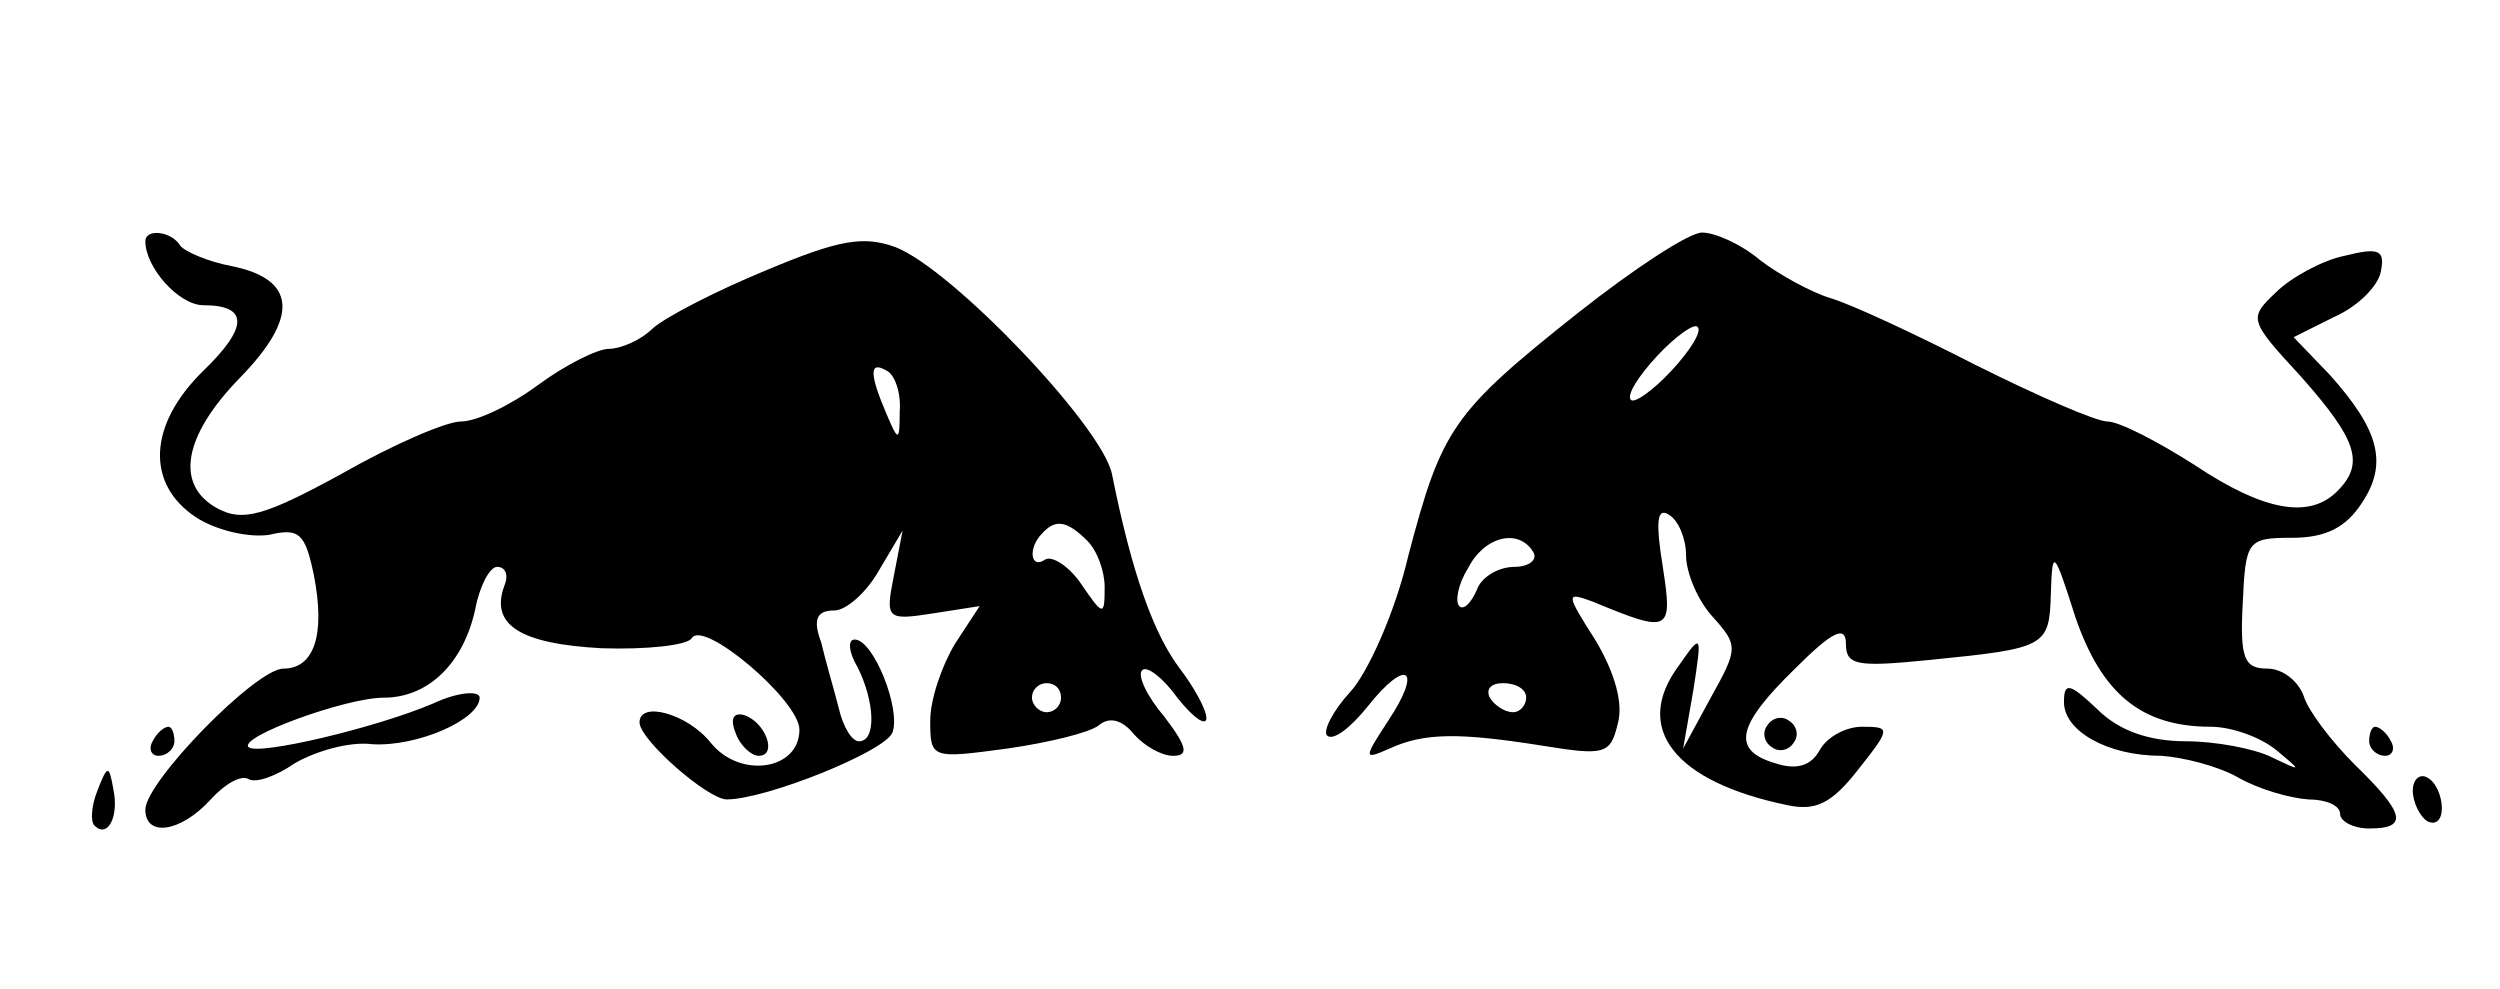
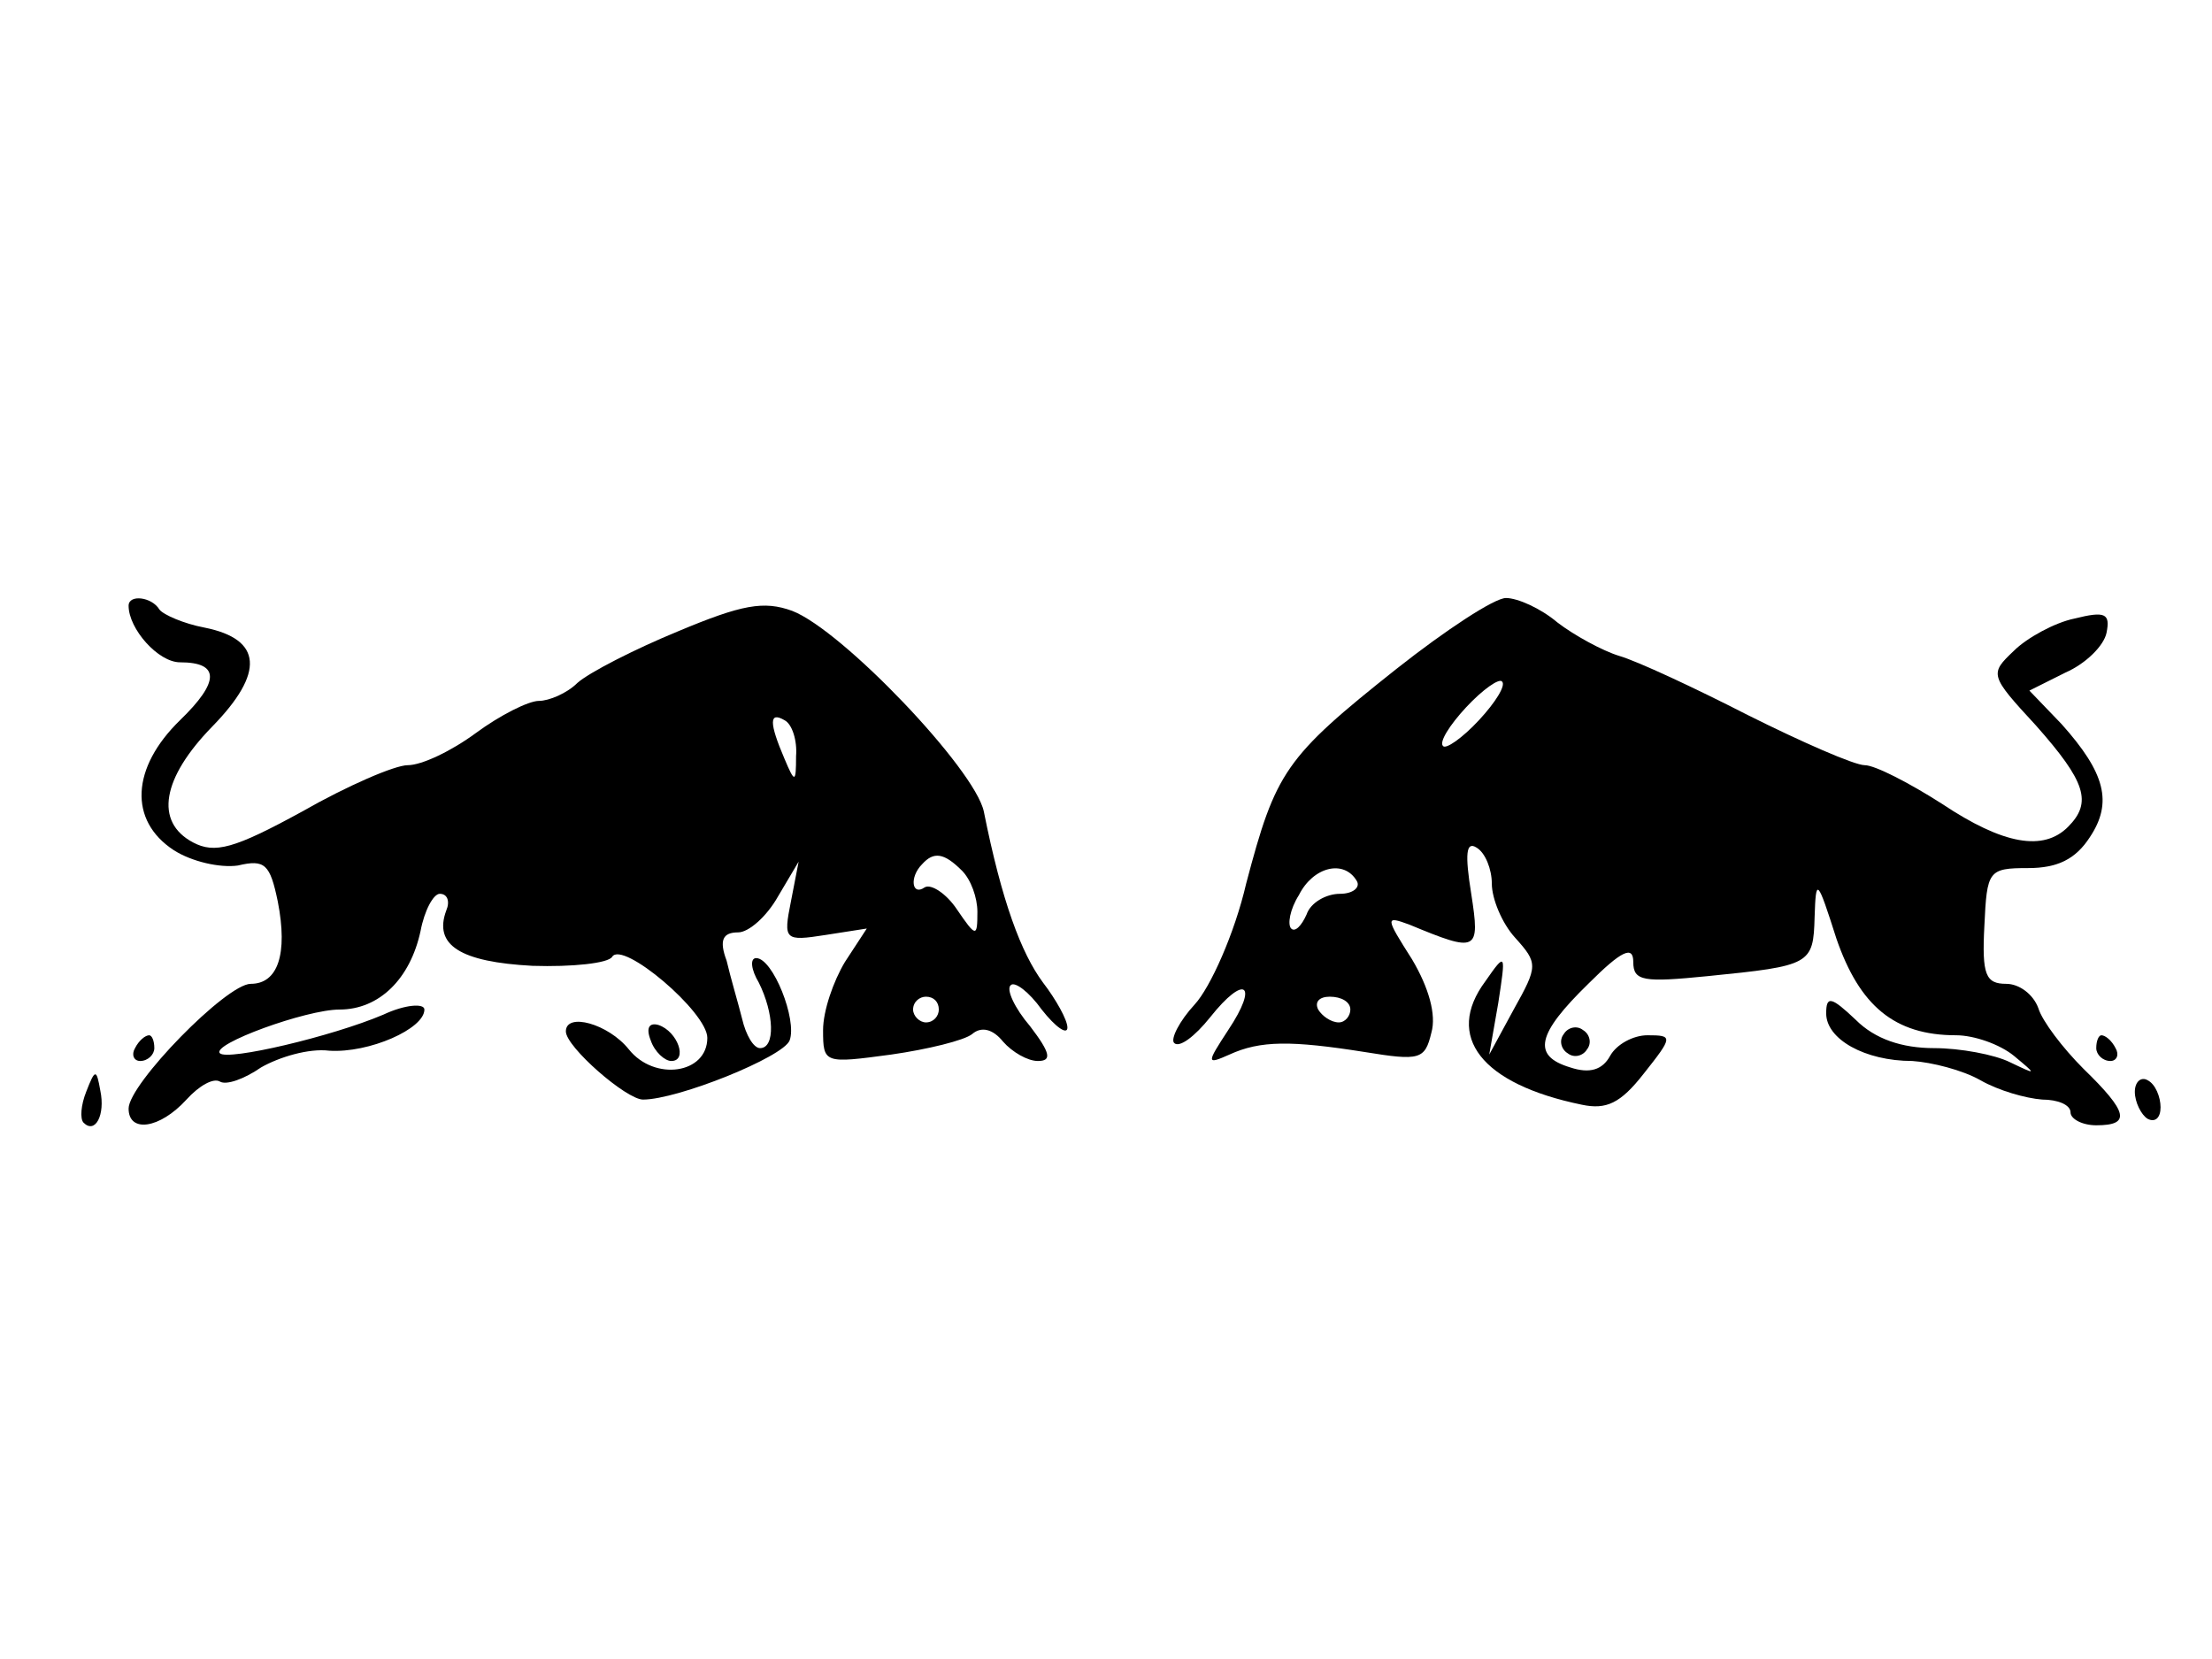
- <svg xmlns="http://www.w3.org/2000/svg" version="1.0" width="172pt" height="68pt" viewBox="0 0 172 68" preserveAspectRatio="xMidYMid meet">
+ <svg xmlns="http://www.w3.org/2000/svg" version="1.0" width="640" height="480" viewBox="0 0 172 68" preserveAspectRatio="xMidYMid meet">
  <g transform="translate(0,68) scale(0.1,-0.1)" fill="#000000" stroke="none">
    <path d="M100 514 c0 -18 23 -44 40 -44 31 0 31 -15 0 -45 -38 -37 -40 -78 -5 -101 14 -9 36 -14 50 -12 21 5 25 1 31 -28 8 -41 0 -64 -21 -64 -19 0 -95 -78 -95 -97 0 -19 24 -16 45 7 10 11 21 17 26 14 5 -3 19 2 32 11 14 8 37 15 53 13 31 -2 74 17 74 32 0 5 -15 4 -32 -4 -40 -17 -121 -36 -127 -30 -7 7 67 34 93 34 31 0 55 24 63 61 3 16 10 29 15 29 6 0 8 -6 5 -13 -10 -27 11 -40 67 -43 31 -1 59 2 62 7 8 13 74 -43 74 -63 0 -28 -41 -34 -61 -9 -16 20 -49 29 -49 14 0 -12 47 -53 60 -53 27 0 109 33 114 46 6 16 -13 64 -26 64 -5 0 -4 -9 2 -19 12 -24 13 -51 1 -51 -5 0 -11 10 -14 23 -3 12 -9 32 -12 45 -6 16 -3 22 9 22 8 0 22 12 31 28 l16 27 -6 -31 c-6 -30 -5 -31 27 -26 l32 5 -17 -26 c-9 -15 -17 -38 -17 -53 0 -26 1 -26 53 -19 28 4 57 11 63 16 7 6 16 4 24 -6 7 -8 19 -15 27 -15 11 0 10 6 -6 27 -12 14 -19 29 -15 32 3 3 14 -5 24 -19 11 -14 20 -20 20 -14 0 6 -9 22 -19 35 -17 23 -32 63 -46 133 -7 33 -110 141 -149 156 -22 8 -39 5 -89 -16 -34 -14 -69 -32 -78 -40 -8 -8 -22 -14 -30 -14 -8 0 -30 -11 -49 -25 -19 -14 -42 -25 -53 -25 -10 0 -47 -16 -82 -36 -53 -29 -68 -33 -85 -24 -30 16 -24 50 15 90 41 42 39 68 -6 77 -16 3 -32 10 -35 14 -6 10 -24 12 -24 3z m519 -117 c0 -21 -1 -21 -9 -2 -12 28 -12 37 0 30 6 -3 10 -16 9 -28z m129 -89 c7 -7 12 -21 12 -32 0 -20 -1 -20 -16 2 -8 12 -20 20 -25 17 -10 -7 -12 8 -2 18 9 10 17 9 31 -5z m-18 -108 c0 -5 -4 -10 -10 -10 -5 0 -10 5 -10 10 0 6 5 10 10 10 6 0 10 -4 10 -10z" />
    <path d="M1086 465 c-87 -69 -94 -80 -117 -167 -9 -39 -28 -81 -40 -94 -12 -13 -19 -27 -16 -30 4 -4 16 5 28 20 27 34 38 26 14 -10 -17 -26 -17 -27 1 -19 24 11 48 11 105 2 43 -7 47 -6 52 15 4 14 -2 35 -15 57 -21 33 -21 34 -2 27 53 -22 55 -21 48 24 -5 31 -4 41 4 36 7 -4 12 -17 12 -28 0 -12 8 -31 18 -42 18 -20 18 -22 -1 -56 l-19 -35 7 40 c6 39 6 40 -10 17 -32 -43 -3 -80 75 -96 19 -4 30 1 48 24 23 29 23 30 3 30 -11 0 -24 -7 -29 -16 -6 -11 -16 -14 -31 -9 -30 9 -26 26 14 65 26 26 35 30 35 17 0 -15 8 -16 58 -11 80 8 82 9 83 46 1 31 2 30 17 -17 18 -52 45 -75 93 -75 14 0 34 -7 45 -16 18 -15 18 -15 -3 -5 -12 6 -39 11 -59 11 -25 0 -46 7 -61 22 -19 18 -23 19 -23 5 0 -20 30 -37 67 -37 15 -1 39 -7 53 -15 14 -8 35 -14 48 -15 12 0 22 -4 22 -10 0 -5 9 -10 20 -10 27 0 25 10 -10 44 -16 16 -32 37 -35 47 -4 11 -15 19 -25 19 -16 0 -19 7 -17 45 2 43 3 45 34 45 23 0 37 7 48 24 18 27 12 50 -22 88 l-25 26 28 14 c16 7 30 21 32 31 3 15 -1 17 -25 11 -15 -3 -37 -15 -47 -25 -19 -18 -19 -19 17 -58 39 -44 44 -60 25 -79 -19 -19 -50 -14 -98 18 -25 16 -52 30 -60 30 -8 0 -49 18 -91 39 -41 21 -86 42 -100 46 -13 4 -35 16 -48 26 -13 11 -31 19 -40 19 -9 0 -47 -25 -85 -55z m64 -40 c-13 -14 -26 -23 -28 -20 -3 3 5 16 18 30 13 14 26 23 28 20 3 -3 -5 -16 -18 -30z m-95 -125 c3 -5 -3 -10 -13 -10 -11 0 -23 -7 -26 -16 -4 -9 -9 -14 -12 -11 -3 3 -1 15 6 26 11 22 35 28 45 11z m-5 -100 c0 -5 -4 -10 -9 -10 -6 0 -13 5 -16 10 -3 6 1 10 9 10 9 0 16 -4 16 -10z" />
    <path d="M506 176 c3 -9 11 -16 16 -16 13 0 5 23 -10 28 -7 2 -10 -2 -6 -12z" />
    <path d="M1216 181 c-4 -5 -2 -12 3 -15 5 -4 12 -2 15 3 4 5 2 12 -3 15 -5 4 -12 2 -15 -3z" />
    <path d="M105 170 c-3 -5 -1 -10 4 -10 6 0 11 5 11 10 0 6 -2 10 -4 10 -3 0 -8 -4 -11 -10z" />
    <path d="M1630 170 c0 -5 5 -10 11 -10 5 0 7 5 4 10 -3 6 -8 10 -11 10 -2 0 -4 -4 -4 -10z" />
    <path d="M67 136 c-4 -10 -5 -21 -2 -24 9 -9 17 6 13 25 -3 17 -4 17 -11 -1z" />
    <path d="M1660 136 c0 -8 5 -18 10 -21 6 -3 10 1 10 9 0 8 -4 18 -10 21 -5 3 -10 -1 -10 -9z" />
  </g>
</svg>
